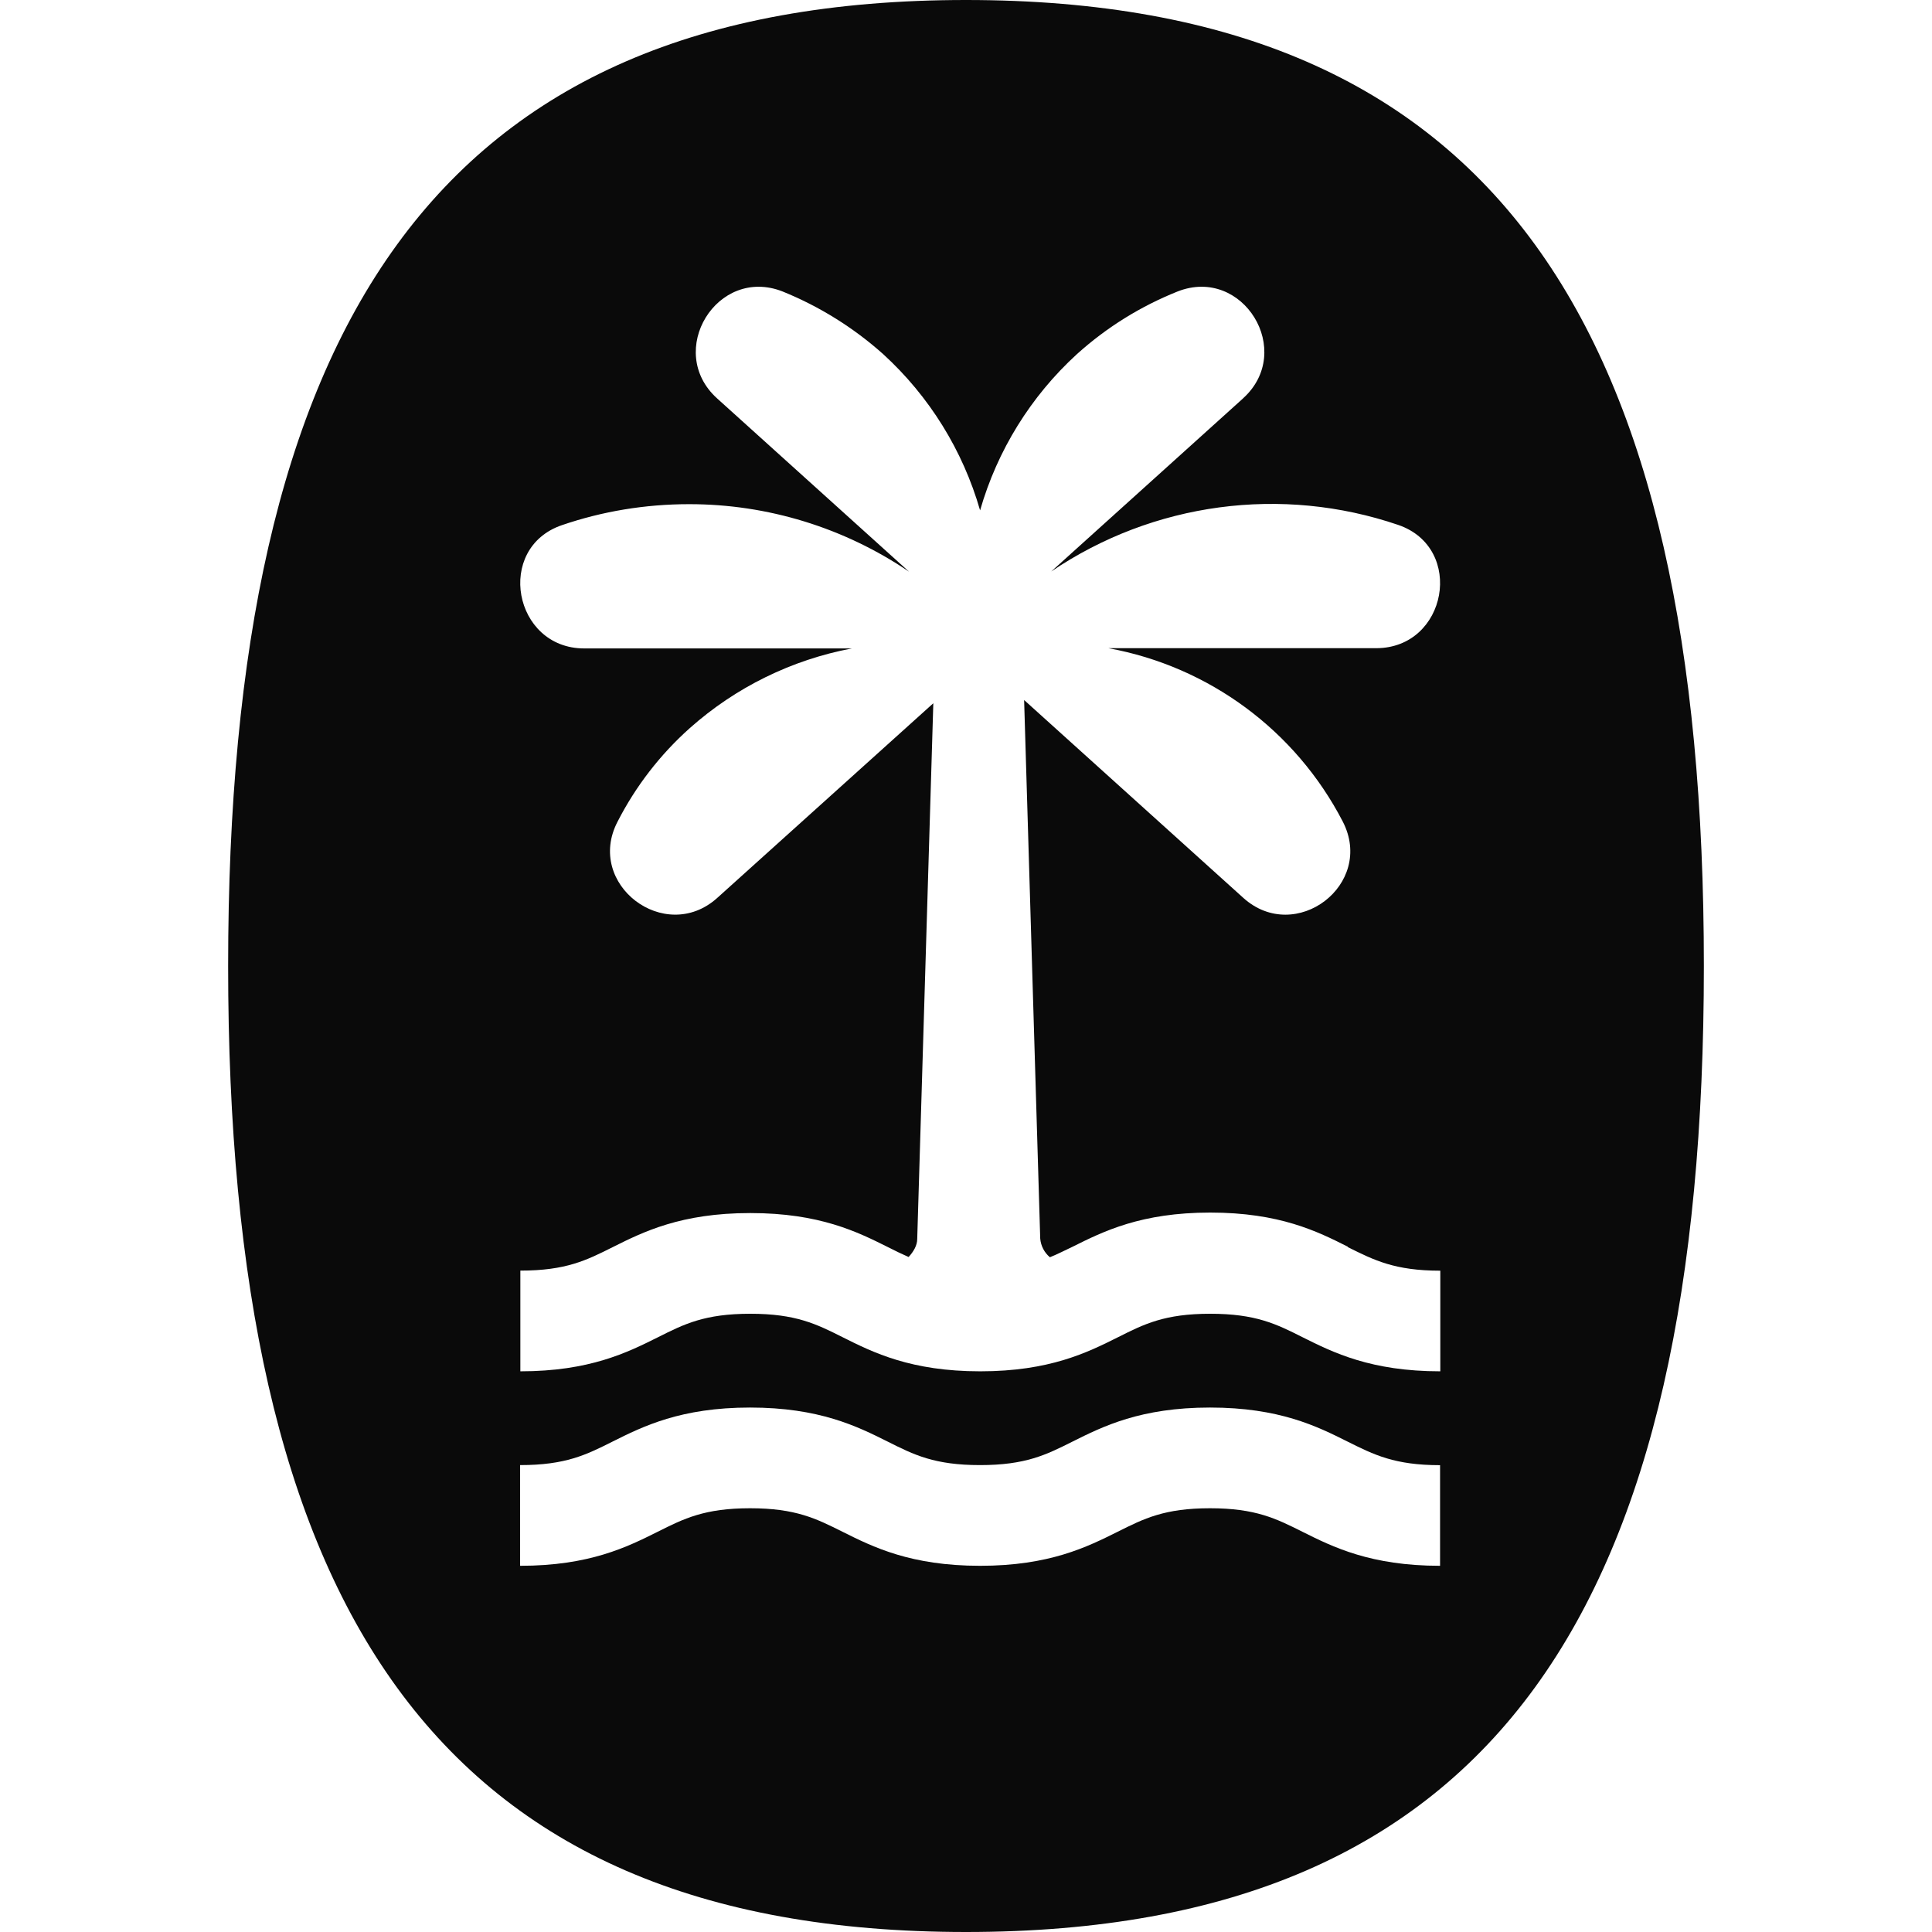
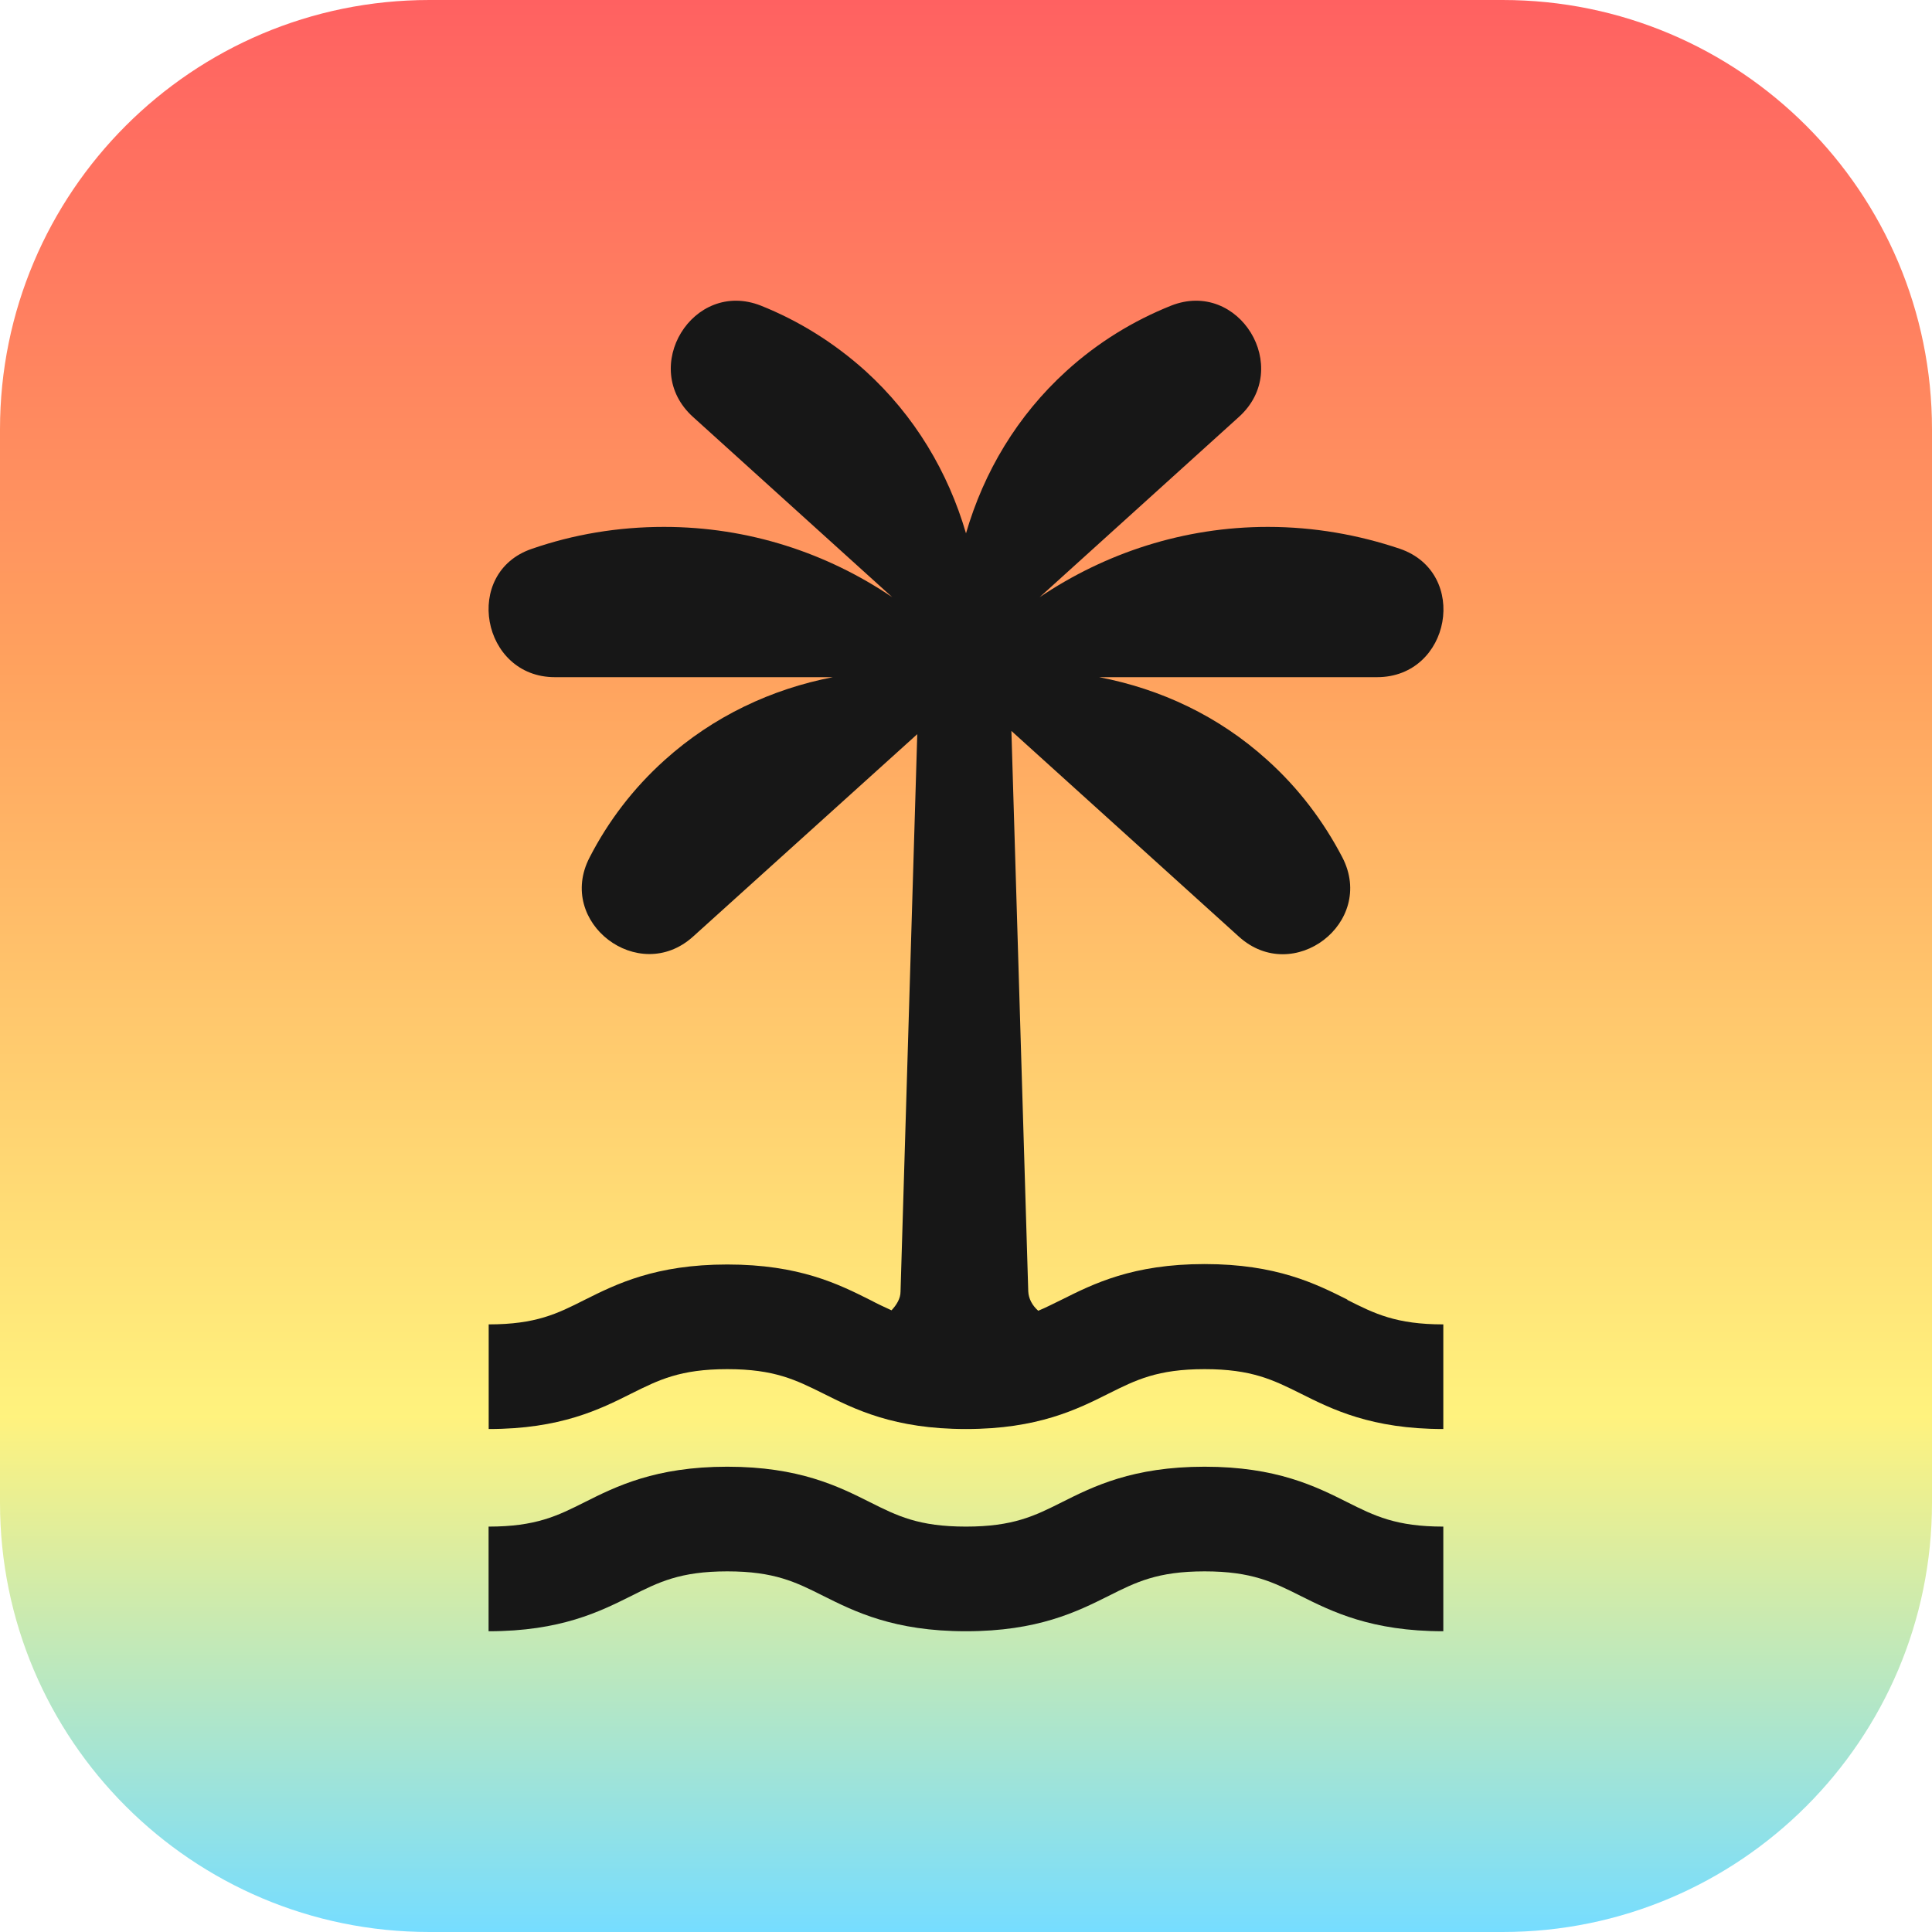
- <svg xmlns="http://www.w3.org/2000/svg" fill="#0A0A0A" role="img" viewBox="0 0 24 24">
-   <path d="M12 0c6.627 0 9.166 4.102 9.166 12S18.626 24 12 24s-9.166-4.096-9.166-12c0-7.898 2.54-12 9.166-12m3.031 17.485c-.861 0-1.33.234-1.708.423-.327.164-.582.292-1.148.292-.567 0-.822-.128-1.148-.292-.378-.189-.848-.423-1.71-.423-.86 0-1.33.234-1.708.423-.327.164-.581.292-1.148.292v1.251c.862 0 1.331-.234 1.709-.423.326-.163.581-.292 1.148-.292s.821.129 1.148.292c.378.189.847.423 1.709.423.861 0 1.33-.234 1.709-.423.326-.163.58-.292 1.147-.292s.822.129 1.148.292c.378.189.848.423 1.71.423v-1.25c-.565 0-.822-.13-1.149-.293-.377-.189-.847-.423-1.709-.423m.41-12.536c.65-.586 0-1.648-.813-1.328-.45.18-.873.438-1.251.779a4.2 4.2 0 0 0-1.202 1.94 4.2 4.2 0 0 0-1.203-1.94 4.3 4.3 0 0 0-1.25-.779c-.814-.32-1.463.742-.814 1.328l2.385 2.153a4.86 4.86 0 0 0-2.731-.839c-.552 0-1.082.09-1.58.26-.836.284-.604 1.532.275 1.532h3.326a4.2 4.2 0 0 0-2.012.988 4 4 0 0 0-.9 1.165c-.403.776.588 1.529 1.237.948l2.686-2.42-.2 6.656c0 .08-.047.158-.107.223a5 5 0 0 1-.257-.123c-.378-.189-.848-.423-1.71-.423-.861 0-1.33.234-1.708.423-.327.164-.581.292-1.148.292v1.251c.861 0 1.33-.234 1.709-.423.326-.164.58-.292 1.148-.292.566 0 .821.128 1.148.292.377.189.847.423 1.708.423.862 0 1.332-.234 1.71-.423.326-.164.58-.292 1.147-.292s.822.128 1.148.292c.378.189.848.423 1.71.423v-1.25c-.565 0-.822-.13-1.149-.293v-.005c-.378-.19-.847-.424-1.709-.424-.861 0-1.33.235-1.709.424-.097.045-.189.094-.283.131a.34.34 0 0 1-.12-.232l-.2-6.69 2.722 2.457c.65.587 1.64-.166 1.236-.948a4.11 4.11 0 0 0-2.911-2.153h3.326c.882 0 1.108-1.245.275-1.531a4.88 4.88 0 0 0-4.311.578l2.385-2.152z" />
+ <svg xmlns="http://www.w3.org/2000/svg" width="18" height="18" viewBox="0 0 18 18" fill="none">
+   <rect width="18" height="18" rx="4" fill="url(#paint0_linear_852_3841)" fill-opacity="0.99" />
+   <path d="M11.223 13.665C10.553 13.665 10.186 13.849 9.893 13.996C9.64 14.123 9.44 14.223 8.999 14.223C8.559 14.223 8.359 14.123 8.106 13.996C7.813 13.849 7.446 13.665 6.776 13.665C6.106 13.665 5.739 13.849 5.446 13.996C5.193 14.123 4.993 14.223 4.552 14.223V15.198C5.223 15.198 5.589 15.015 5.883 14.868C6.136 14.741 6.336 14.64 6.776 14.64C7.216 14.64 7.416 14.741 7.669 14.868C7.963 15.015 8.329 15.198 8.999 15.198C9.67 15.198 10.036 15.015 10.33 14.868C10.583 14.741 10.783 14.64 11.223 14.64C11.663 14.64 11.863 14.741 12.116 14.868C12.41 15.015 12.776 15.198 13.447 15.198V14.223C13.007 14.223 12.806 14.123 12.553 13.996C12.26 13.849 11.893 13.665 11.223 13.665Z" fill="#171717" />
+   <path d="M12.553 12.108C12.26 11.961 11.893 11.777 11.223 11.777C10.553 11.777 10.187 11.961 9.893 12.108C9.816 12.145 9.746 12.182 9.673 12.212C9.616 12.162 9.583 12.098 9.58 12.031L9.423 6.81L11.543 8.727C12.05 9.185 12.82 8.597 12.507 7.989C12.333 7.655 12.1 7.344 11.807 7.081C11.353 6.67 10.813 6.419 10.24 6.309H12.83C13.517 6.309 13.693 5.337 13.043 5.113C12.657 4.983 12.243 4.909 11.813 4.909C11.027 4.909 10.296 5.153 9.686 5.564L11.543 3.884C12.05 3.426 11.543 2.597 10.91 2.848C10.56 2.988 10.23 3.189 9.936 3.456C9.476 3.874 9.166 4.398 9 4.969C8.833 4.398 8.523 3.874 8.063 3.456C7.77 3.192 7.44 2.988 7.09 2.848C6.456 2.597 5.95 3.426 6.456 3.884L8.313 5.564C7.706 5.153 6.976 4.909 6.186 4.909C5.756 4.909 5.343 4.979 4.956 5.113C4.306 5.333 4.486 6.309 5.169 6.309H7.76C7.19 6.419 6.646 6.673 6.193 7.081C5.9 7.344 5.666 7.652 5.493 7.989C5.179 8.594 5.95 9.182 6.456 8.727L8.546 6.84L8.39 12.035C8.39 12.098 8.353 12.158 8.306 12.208C8.24 12.178 8.176 12.148 8.106 12.111C7.813 11.964 7.446 11.781 6.776 11.781C6.106 11.781 5.74 11.964 5.446 12.111C5.193 12.239 4.993 12.339 4.553 12.339V13.314C5.223 13.314 5.59 13.13 5.883 12.983C6.136 12.857 6.336 12.756 6.776 12.756C7.216 12.756 7.416 12.857 7.67 12.983C7.963 13.13 8.33 13.314 9 13.314C9.67 13.314 10.037 13.13 10.33 12.983C10.583 12.857 10.783 12.756 11.223 12.756C11.663 12.756 11.863 12.857 12.117 12.983C12.41 13.13 12.777 13.314 13.447 13.314V12.339C13.007 12.339 12.807 12.239 12.553 12.111V12.108Z" fill="#171717" />
+   <defs>
+     <linearGradient id="paint0_linear_852_3841" x1="8" y1="0" x2="8" y2="18" gradientUnits="userSpaceOnUse">
+       <stop stop-color="#FF5F5F" />
+       <stop offset="0.344" stop-color="#FFA05C" />
+       <stop offset="0.733" stop-color="#FFF27C" />
+       <stop offset="1" stop-color="#74DCFF" />
+     </linearGradient>
+   </defs>
</svg>
